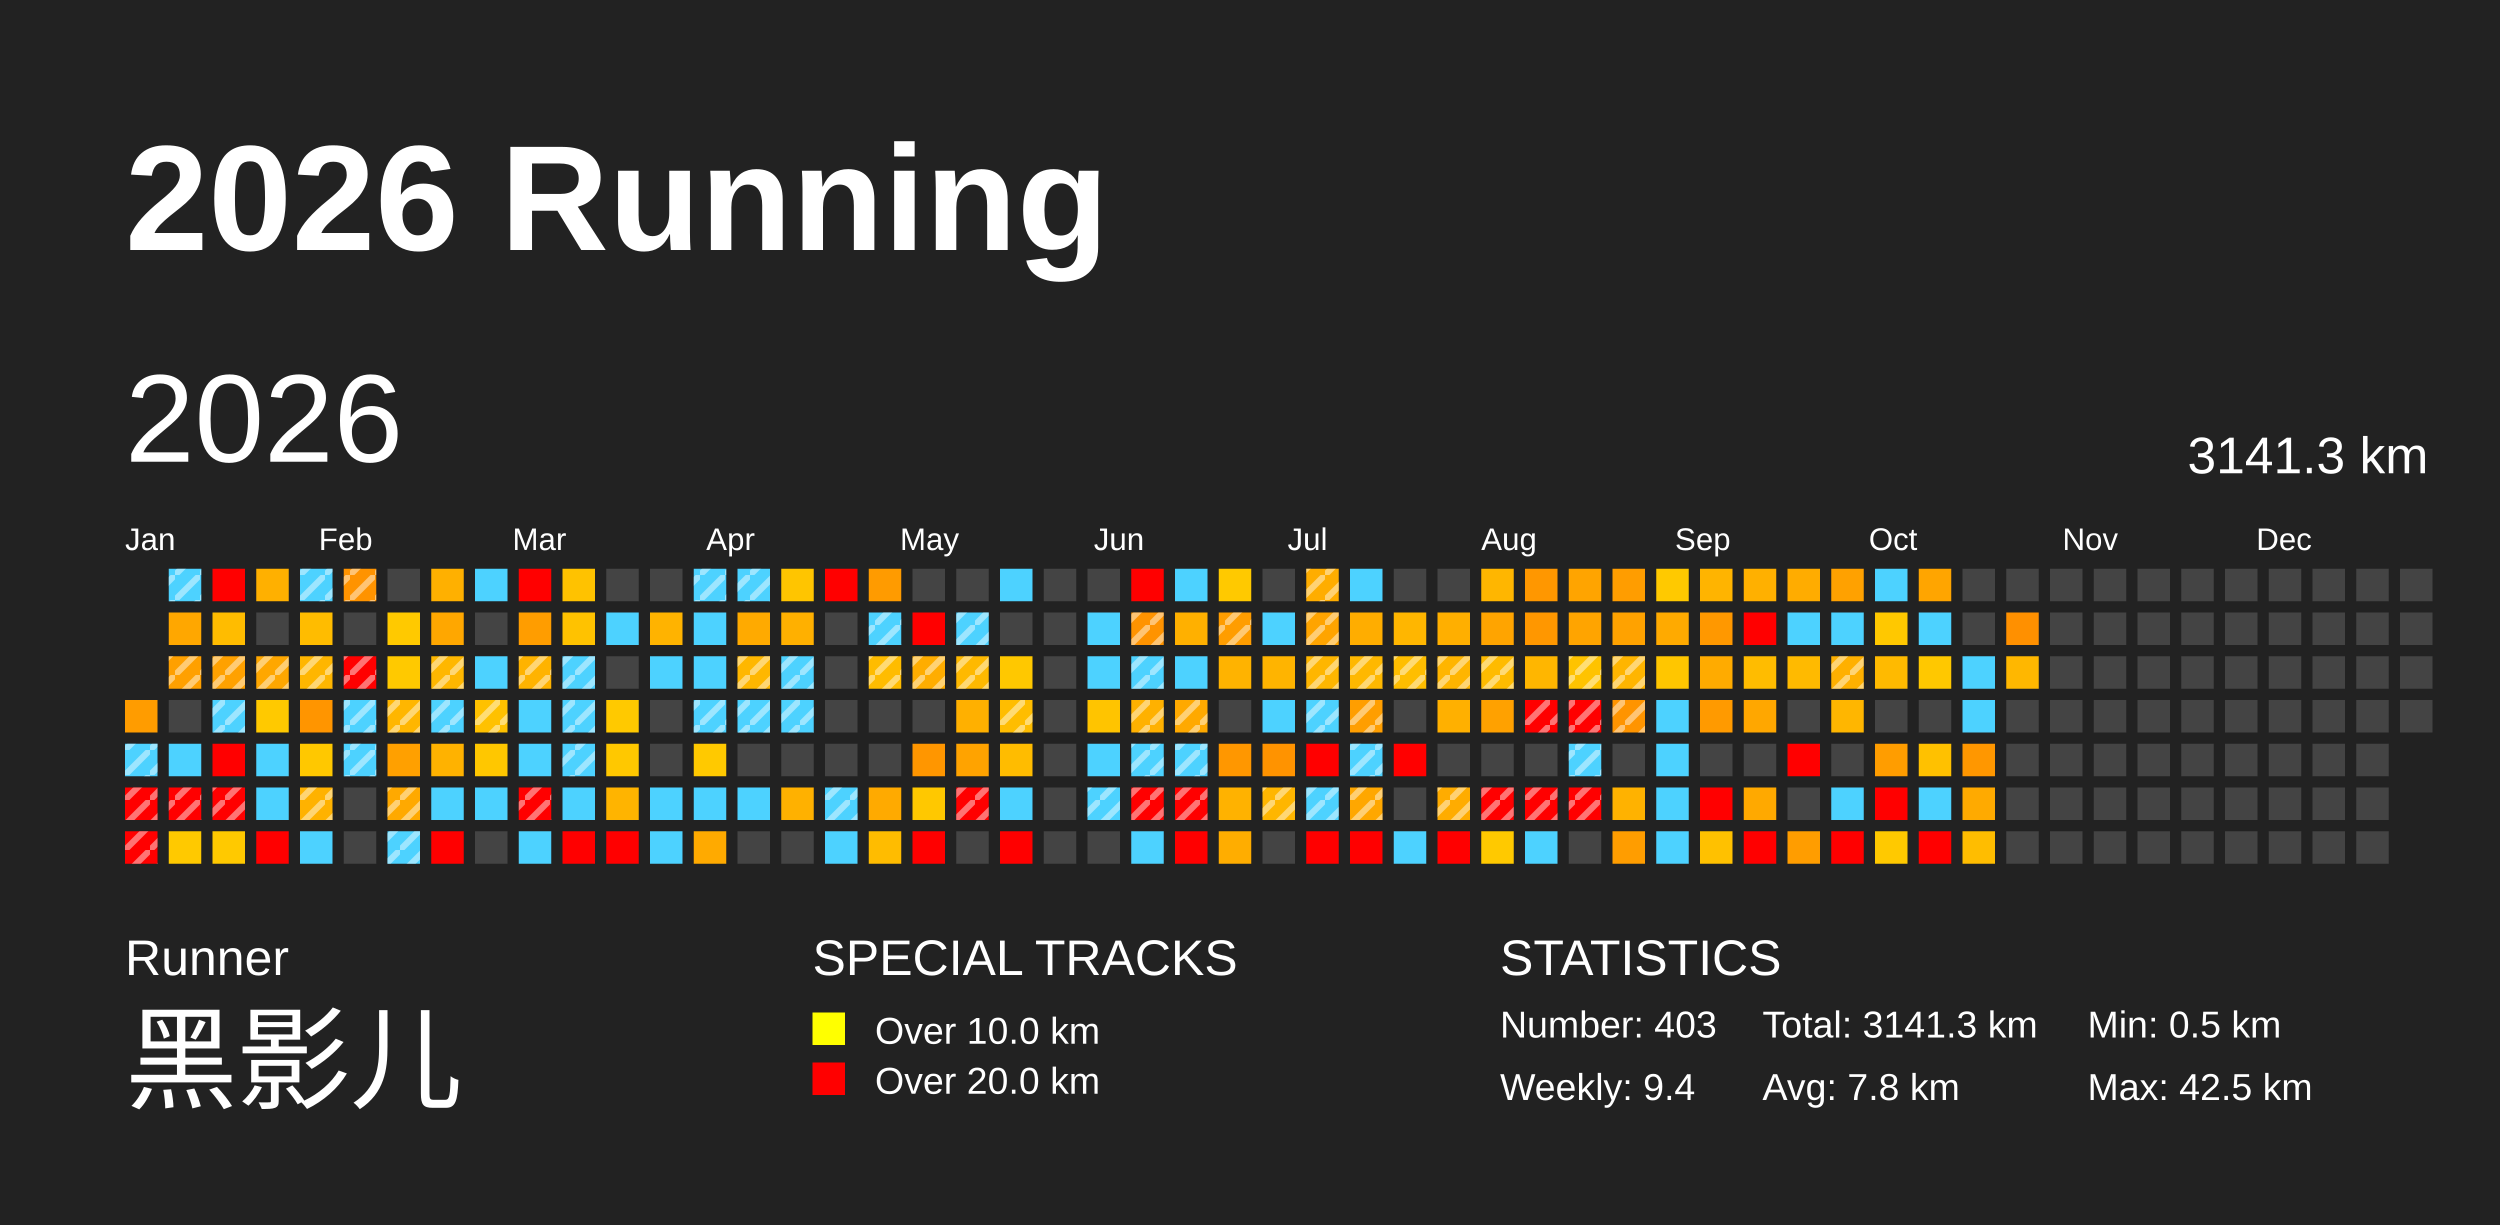
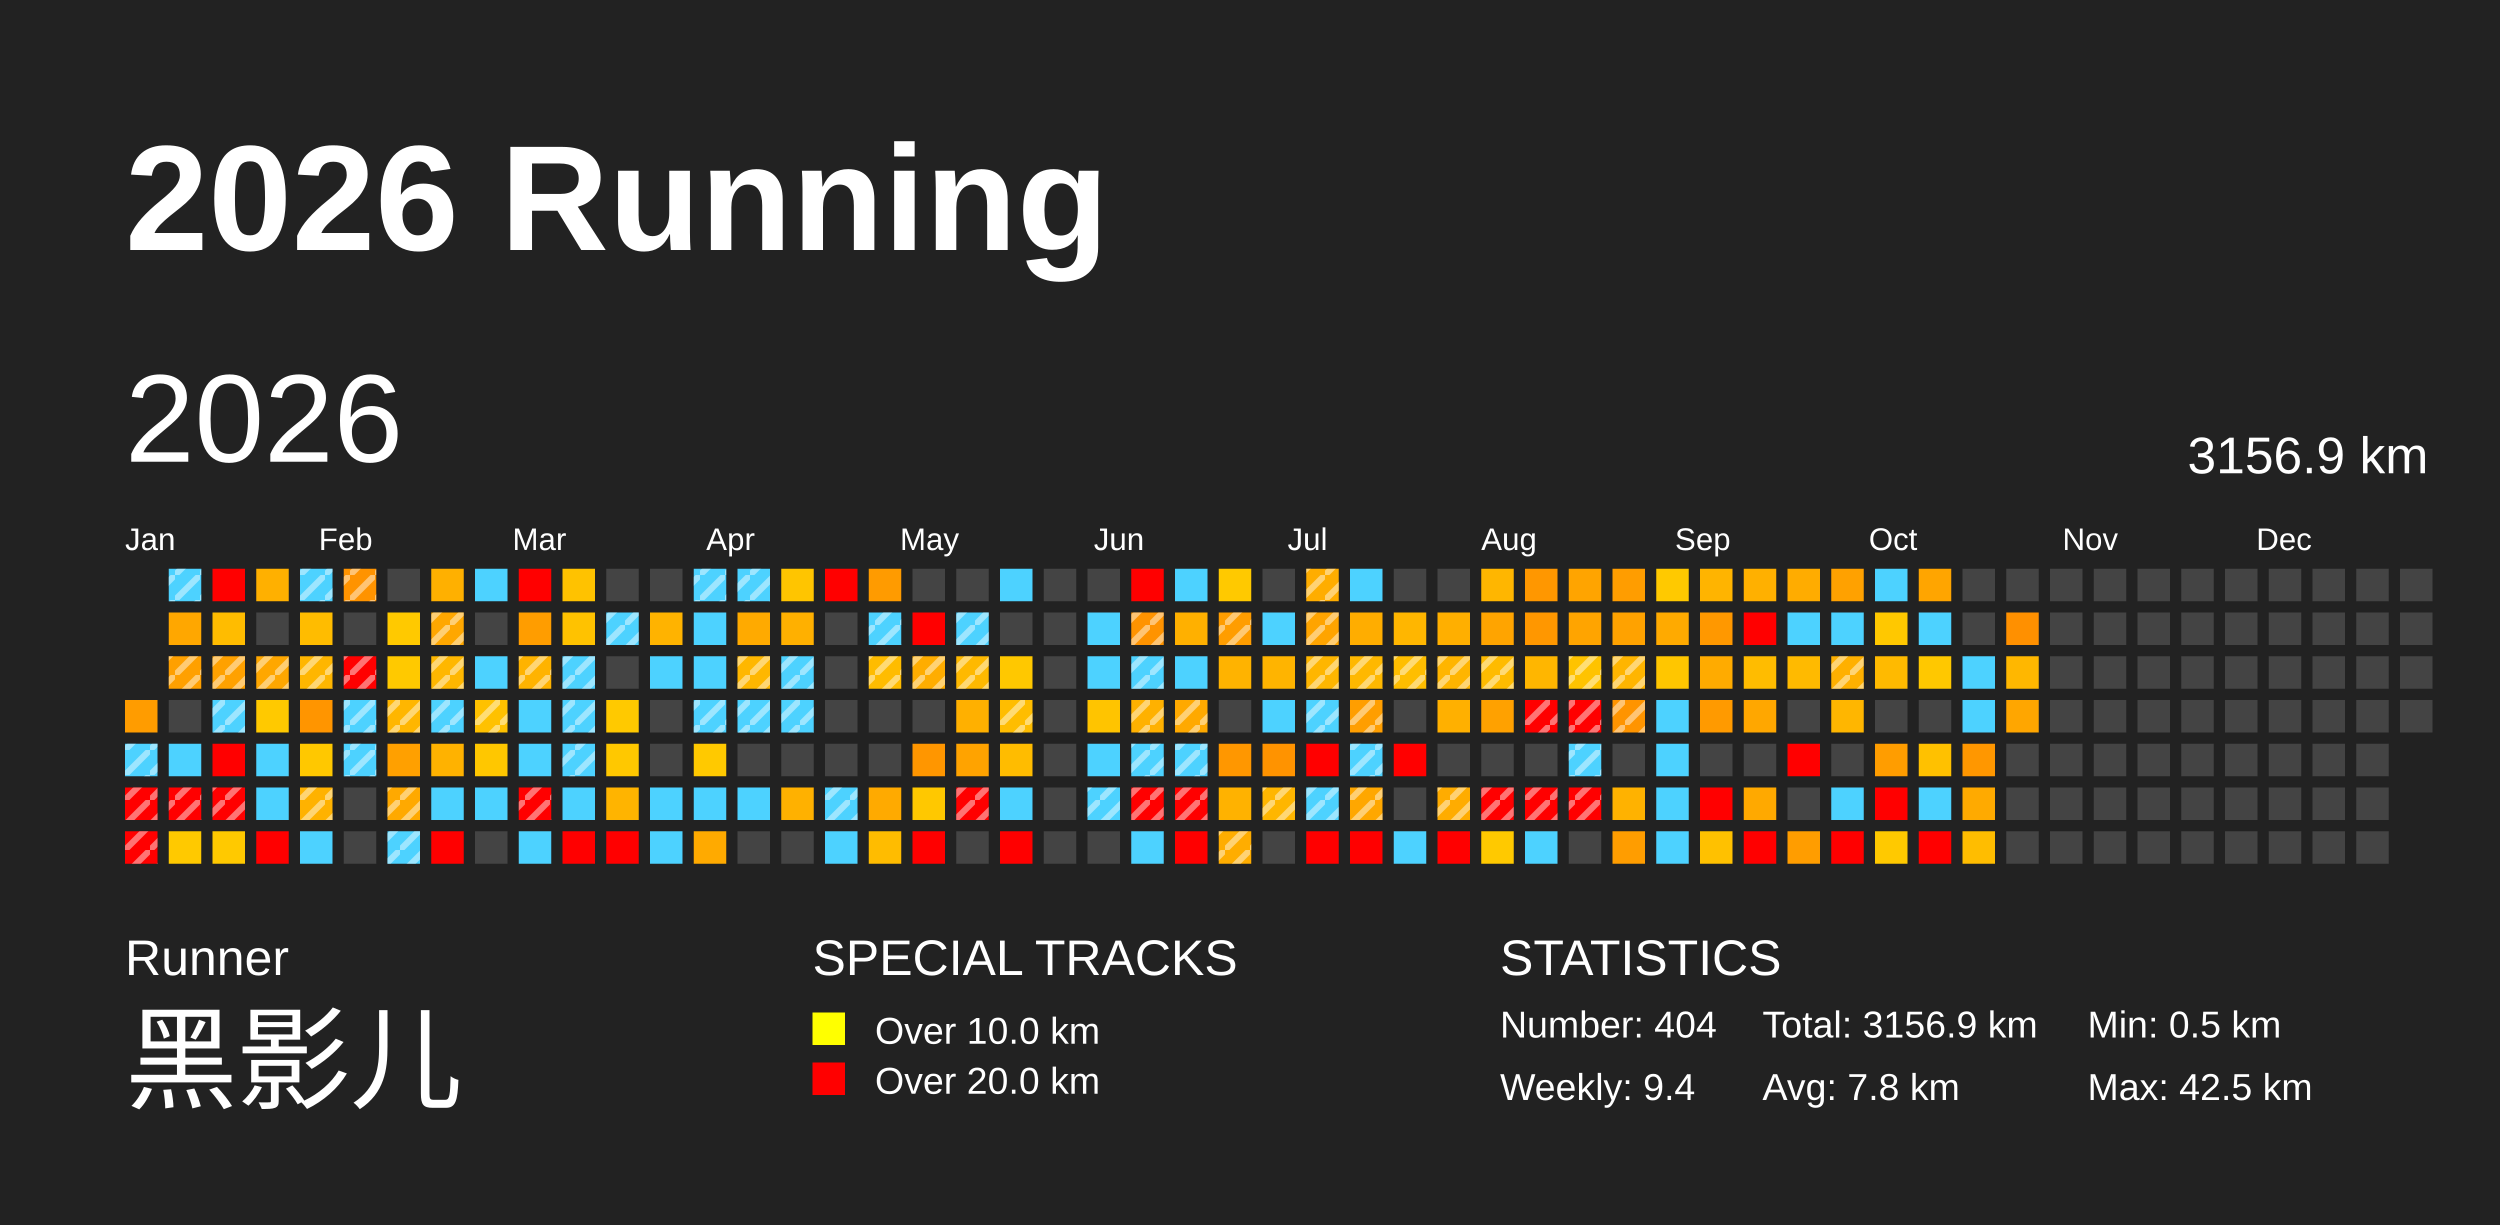
<svg xmlns="http://www.w3.org/2000/svg" baseProfile="full" height="98mm" version="1.1" viewBox="0,0,200,98" width="200mm">
  <defs>
    <pattern height="2" id="indoor-stripe" patternUnits="userSpaceOnUse" width="2">
      <line stroke="white" stroke-opacity="0.45" stroke-width="0.5" x1="0" x2="2" y1="2" y2="0" />
    </pattern>
  </defs>
  <rect fill="#222222" height="98" width="200" x="0" y="0" />
  <text fill="#FFFFFF" style="font-size:12px; font-family:Arial; font-weight:bold;" x="10" y="20">2026 Running</text>
  <text fill="#FFFFFF" style="font-size:4px; font-family:Arial" x="10" y="78">Runner</text>
  <text fill="#FFFFFF" style="font-size:9px; font-family:Arial" x="10" y="88">黑影儿</text>
  <text fill="#FFFFFF" style="font-size:4px; font-family:Arial" x="65" y="78">SPECIAL TRACKS</text>
  <rect fill="yellow" height="2.6" width="2.6" x="65" y="81" />
  <text fill="#FFFFFF" style="font-size:3px; font-family:Arial" x="70" y="83.5">Over 10.0 km</text>
  <rect fill="red" height="2.6" width="2.6" x="65" y="85" />
  <text fill="#FFFFFF" style="font-size:3px; font-family:Arial" x="70" y="87.5">Over 20.0 km</text>
  <text fill="#FFFFFF" style="font-size:4px; font-family:Arial" x="120" y="78">STATISTICS</text>
-   <text fill="#FFFFFF" style="font-size:3px; font-family:Arial" x="120" y="83">Number: 403</text>
+   <text fill="#FFFFFF" style="font-size:3px; font-family:Arial" x="120" y="83">Number: 404</text>
  <text fill="#FFFFFF" style="font-size:3px; font-family:Arial" x="120" y="88">Weekly: 9.4</text>
-   <text fill="#FFFFFF" style="font-size:3px; font-family:Arial" x="141" y="83">Total: 3141.3 km</text>
+   <text fill="#FFFFFF" style="font-size:3px; font-family:Arial" x="141" y="83">Total: 3156.9 km</text>
  <text fill="#FFFFFF" style="font-size:3px; font-family:Arial" x="141" y="88">Avg: 7.8 km</text>
  <text fill="#FFFFFF" style="font-size:3px; font-family:Arial" x="167" y="83">Min: 0.5 km</text>
  <text fill="#FFFFFF" style="font-size:3px; font-family:Arial" x="167" y="88">Max: 42.5 km</text>
  <text dominant-baseline="hanging" fill="#FFFFFF" style="font-size:10.0px; font-family:Arial;" x="10" y="30">2026</text>
-   <text dominant-baseline="hanging" fill="#FFFFFF" style="font-size:4.125px; font-family:Arial;" x="175" y="35">3141.3 km</text>
+   <text dominant-baseline="hanging" fill="#FFFFFF" style="font-size:4.125px; font-family:Arial;" x="175" y="35">3156.9 km</text>
  <text fill="#FFFFFF" style="font-size:2.5px; font-family:Arial" x="10.0" y="44">Jan</text>
  <text fill="#FFFFFF" style="font-size:2.5px; font-family:Arial" x="25.5" y="44">Feb</text>
  <text fill="#FFFFFF" style="font-size:2.5px; font-family:Arial" x="41.0" y="44">Mar</text>
  <text fill="#FFFFFF" style="font-size:2.5px; font-family:Arial" x="56.5" y="44">Apr</text>
  <text fill="#FFFFFF" style="font-size:2.5px; font-family:Arial" x="72.0" y="44">May</text>
  <text fill="#FFFFFF" style="font-size:2.5px; font-family:Arial" x="87.5" y="44">Jun</text>
  <text fill="#FFFFFF" style="font-size:2.5px; font-family:Arial" x="103.0" y="44">Jul</text>
  <text fill="#FFFFFF" style="font-size:2.5px; font-family:Arial" x="118.5" y="44">Aug</text>
  <text fill="#FFFFFF" style="font-size:2.5px; font-family:Arial" x="134.0" y="44">Sep</text>
  <text fill="#FFFFFF" style="font-size:2.5px; font-family:Arial" x="149.5" y="44">Oct</text>
  <text fill="#FFFFFF" style="font-size:2.5px; font-family:Arial" x="165.0" y="44">Nov</text>
  <text fill="#FFFFFF" style="font-size:2.5px; font-family:Arial" x="180.5" y="44">Dec</text>
  <rect fill="#ff9c00" height="2.6" width="2.6" x="10.0" y="56.0" />
  <rect fill="#4dd2ff" height="2.6" width="2.6" x="10.0" y="59.5" />
  <rect fill="url(#indoor-stripe)" height="2.6" style="pointer-events: none;" width="2.6" x="10.0" y="59.5" />
  <rect fill="red" height="2.6" width="2.6" x="10.0" y="63.0" />
  <rect fill="url(#indoor-stripe)" height="2.6" style="pointer-events: none;" width="2.6" x="10.0" y="63.0" />
  <rect fill="red" height="2.6" width="2.6" x="10.0" y="66.5" />
  <rect fill="url(#indoor-stripe)" height="2.6" style="pointer-events: none;" width="2.6" x="10.0" y="66.5" />
  <rect fill="#4dd2ff" height="2.6" width="2.6" x="13.5" y="45.5" />
  <rect fill="url(#indoor-stripe)" height="2.6" style="pointer-events: none;" width="2.6" x="13.5" y="45.5" />
  <rect fill="#ffa700" height="2.6" width="2.6" x="13.5" y="49.0" />
  <rect fill="#ffa000" height="2.6" width="2.6" x="13.5" y="52.5" />
  <rect fill="url(#indoor-stripe)" height="2.6" style="pointer-events: none;" width="2.6" x="13.5" y="52.5" />
  <rect fill="#444444" height="2.6" width="2.6" x="13.5" y="56.0" />
  <rect fill="#4dd2ff" height="2.6" width="2.6" x="13.5" y="59.5" />
  <rect fill="red" height="2.6" width="2.6" x="13.5" y="63.0" />
  <rect fill="url(#indoor-stripe)" height="2.6" style="pointer-events: none;" width="2.6" x="13.5" y="63.0" />
  <rect fill="#ffc900" height="2.6" width="2.6" x="13.5" y="66.5" />
  <rect fill="red" height="2.6" width="2.6" x="17.0" y="45.5" />
  <rect fill="#ffbc00" height="2.6" width="2.6" x="17.0" y="49.0" />
  <rect fill="#ffa100" height="2.6" width="2.6" x="17.0" y="52.5" />
  <rect fill="url(#indoor-stripe)" height="2.6" style="pointer-events: none;" width="2.6" x="17.0" y="52.5" />
  <rect fill="#4dd2ff" height="2.6" width="2.6" x="17.0" y="56.0" />
  <rect fill="url(#indoor-stripe)" height="2.6" style="pointer-events: none;" width="2.6" x="17.0" y="56.0" />
  <rect fill="red" height="2.6" width="2.6" x="17.0" y="59.5" />
  <rect fill="red" height="2.6" width="2.6" x="17.0" y="63.0" />
  <rect fill="url(#indoor-stripe)" height="2.6" style="pointer-events: none;" width="2.6" x="17.0" y="63.0" />
  <rect fill="#ffc900" height="2.6" width="2.6" x="17.0" y="66.5" />
  <rect fill="#ffb000" height="2.6" width="2.6" x="20.5" y="45.5" />
  <rect fill="#444444" height="2.6" width="2.6" x="20.5" y="49.0" />
  <rect fill="#ffa700" height="2.6" width="2.6" x="20.5" y="52.5" />
  <rect fill="url(#indoor-stripe)" height="2.6" style="pointer-events: none;" width="2.6" x="20.5" y="52.5" />
  <rect fill="#ffc900" height="2.6" width="2.6" x="20.5" y="56.0" />
  <rect fill="#4dd2ff" height="2.6" width="2.6" x="20.5" y="59.5" />
  <rect fill="#4dd2ff" height="2.6" width="2.6" x="20.5" y="63.0" />
  <rect fill="red" height="2.6" width="2.6" x="20.5" y="66.5" />
  <rect fill="#4dd2ff" height="2.6" width="2.6" x="24.0" y="45.5" />
  <rect fill="url(#indoor-stripe)" height="2.6" style="pointer-events: none;" width="2.6" x="24.0" y="45.5" />
  <rect fill="#ffbc00" height="2.6" width="2.6" x="24.0" y="49.0" />
  <rect fill="#ffb600" height="2.6" width="2.6" x="24.0" y="52.5" />
  <rect fill="url(#indoor-stripe)" height="2.6" style="pointer-events: none;" width="2.6" x="24.0" y="52.5" />
  <rect fill="#ff9500" height="2.6" width="2.6" x="24.0" y="56.0" />
  <rect fill="#ffc800" height="2.6" width="2.6" x="24.0" y="59.5" />
  <rect fill="#ffb200" height="2.6" width="2.6" x="24.0" y="63.0" />
  <rect fill="url(#indoor-stripe)" height="2.6" style="pointer-events: none;" width="2.6" x="24.0" y="63.0" />
  <rect fill="#4dd2ff" height="2.6" width="2.6" x="24.0" y="66.5" />
  <rect fill="#ff9300" height="2.6" width="2.6" x="27.5" y="45.5" />
  <rect fill="url(#indoor-stripe)" height="2.6" style="pointer-events: none;" width="2.6" x="27.5" y="45.5" />
  <rect fill="#444444" height="2.6" width="2.6" x="27.5" y="49.0" />
  <rect fill="red" height="2.6" width="2.6" x="27.5" y="52.5" />
  <rect fill="url(#indoor-stripe)" height="2.6" style="pointer-events: none;" width="2.6" x="27.5" y="52.5" />
  <rect fill="#4dd2ff" height="2.6" width="2.6" x="27.5" y="56.0" />
  <rect fill="url(#indoor-stripe)" height="2.6" style="pointer-events: none;" width="2.6" x="27.5" y="56.0" />
  <rect fill="#4dd2ff" height="2.6" width="2.6" x="27.5" y="59.5" />
  <rect fill="url(#indoor-stripe)" height="2.6" style="pointer-events: none;" width="2.6" x="27.5" y="59.5" />
  <rect fill="#444444" height="2.6" width="2.6" x="27.5" y="63.0" />
  <rect fill="#444444" height="2.6" width="2.6" x="27.5" y="66.5" />
  <rect fill="#444444" height="2.6" width="2.6" x="31.0" y="45.5" />
  <rect fill="#ffc900" height="2.6" width="2.6" x="31.0" y="49.0" />
  <rect fill="#ffc900" height="2.6" width="2.6" x="31.0" y="52.5" />
  <rect fill="#ffb600" height="2.6" width="2.6" x="31.0" y="56.0" />
  <rect fill="url(#indoor-stripe)" height="2.6" style="pointer-events: none;" width="2.6" x="31.0" y="56.0" />
  <rect fill="#ffa000" height="2.6" width="2.6" x="31.0" y="59.5" />
  <rect fill="#ffa900" height="2.6" width="2.6" x="31.0" y="63.0" />
  <rect fill="url(#indoor-stripe)" height="2.6" style="pointer-events: none;" width="2.6" x="31.0" y="63.0" />
  <rect fill="#4dd2ff" height="2.6" width="2.6" x="31.0" y="66.5" />
  <rect fill="url(#indoor-stripe)" height="2.6" style="pointer-events: none;" width="2.6" x="31.0" y="66.5" />
  <rect fill="#ffb000" height="2.6" width="2.6" x="34.5" y="45.5" />
  <rect fill="#ffa700" height="2.6" width="2.6" x="34.5" y="49.0" />
+   <rect fill="url(#indoor-stripe)" height="2.6" style="pointer-events: none;" width="2.6" x="34.5" y="49.0" />
  <rect fill="#ffb700" height="2.6" width="2.6" x="34.5" y="52.5" />
  <rect fill="url(#indoor-stripe)" height="2.6" style="pointer-events: none;" width="2.6" x="34.5" y="52.5" />
  <rect fill="#4dd2ff" height="2.6" width="2.6" x="34.5" y="56.0" />
  <rect fill="url(#indoor-stripe)" height="2.6" style="pointer-events: none;" width="2.6" x="34.5" y="56.0" />
  <rect fill="#ffb200" height="2.6" width="2.6" x="34.5" y="59.5" />
  <rect fill="#4dd2ff" height="2.6" width="2.6" x="34.5" y="63.0" />
  <rect fill="red" height="2.6" width="2.6" x="34.5" y="66.5" />
  <rect fill="#4dd2ff" height="2.6" width="2.6" x="38.0" y="45.5" />
  <rect fill="#444444" height="2.6" width="2.6" x="38.0" y="49.0" />
  <rect fill="#4dd2ff" height="2.6" width="2.6" x="38.0" y="52.5" />
  <rect fill="#ffc100" height="2.6" width="2.6" x="38.0" y="56.0" />
  <rect fill="url(#indoor-stripe)" height="2.6" style="pointer-events: none;" width="2.6" x="38.0" y="56.0" />
  <rect fill="#ffc700" height="2.6" width="2.6" x="38.0" y="59.5" />
  <rect fill="#4dd2ff" height="2.6" width="2.6" x="38.0" y="63.0" />
  <rect fill="#444444" height="2.6" width="2.6" x="38.0" y="66.5" />
  <rect fill="red" height="2.6" width="2.6" x="41.5" y="45.5" />
  <rect fill="#ff9d00" height="2.6" width="2.6" x="41.5" y="49.0" />
  <rect fill="#ffb300" height="2.6" width="2.6" x="41.5" y="52.5" />
  <rect fill="url(#indoor-stripe)" height="2.6" style="pointer-events: none;" width="2.6" x="41.5" y="52.5" />
  <rect fill="#4dd2ff" height="2.6" width="2.6" x="41.5" y="56.0" />
  <rect fill="#4dd2ff" height="2.6" width="2.6" x="41.5" y="59.5" />
  <rect fill="red" height="2.6" width="2.6" x="41.5" y="63.0" />
  <rect fill="url(#indoor-stripe)" height="2.6" style="pointer-events: none;" width="2.6" x="41.5" y="63.0" />
  <rect fill="#4dd2ff" height="2.6" width="2.6" x="41.5" y="66.5" />
  <rect fill="#ffc200" height="2.6" width="2.6" x="45.0" y="45.5" />
  <rect fill="#ffc200" height="2.6" width="2.6" x="45.0" y="49.0" />
  <rect fill="#4dd2ff" height="2.6" width="2.6" x="45.0" y="52.5" />
  <rect fill="url(#indoor-stripe)" height="2.6" style="pointer-events: none;" width="2.6" x="45.0" y="52.5" />
  <rect fill="#4dd2ff" height="2.6" width="2.6" x="45.0" y="56.0" />
  <rect fill="url(#indoor-stripe)" height="2.6" style="pointer-events: none;" width="2.6" x="45.0" y="56.0" />
  <rect fill="#4dd2ff" height="2.6" width="2.6" x="45.0" y="59.5" />
  <rect fill="url(#indoor-stripe)" height="2.6" style="pointer-events: none;" width="2.6" x="45.0" y="59.5" />
  <rect fill="#4dd2ff" height="2.6" width="2.6" x="45.0" y="63.0" />
  <rect fill="red" height="2.6" width="2.6" x="45.0" y="66.5" />
  <rect fill="#444444" height="2.6" width="2.6" x="48.5" y="45.5" />
  <rect fill="#4dd2ff" height="2.6" width="2.6" x="48.5" y="49.0" />
+   <rect fill="url(#indoor-stripe)" height="2.6" style="pointer-events: none;" width="2.6" x="48.5" y="49.0" />
  <rect fill="#444444" height="2.6" width="2.6" x="48.5" y="52.5" />
  <rect fill="#ffc900" height="2.6" width="2.6" x="48.5" y="56.0" />
  <rect fill="#ffc800" height="2.6" width="2.6" x="48.5" y="59.5" />
  <rect fill="#ffb400" height="2.6" width="2.6" x="48.5" y="63.0" />
  <rect fill="red" height="2.6" width="2.6" x="48.5" y="66.5" />
  <rect fill="#444444" height="2.6" width="2.6" x="52.0" y="45.5" />
  <rect fill="#ffb300" height="2.6" width="2.6" x="52.0" y="49.0" />
  <rect fill="#4dd2ff" height="2.6" width="2.6" x="52.0" y="52.5" />
  <rect fill="#444444" height="2.6" width="2.6" x="52.0" y="56.0" />
  <rect fill="#444444" height="2.6" width="2.6" x="52.0" y="59.5" />
  <rect fill="#4dd2ff" height="2.6" width="2.6" x="52.0" y="63.0" />
  <rect fill="#4dd2ff" height="2.6" width="2.6" x="52.0" y="66.5" />
  <rect fill="#4dd2ff" height="2.6" width="2.6" x="55.5" y="45.5" />
  <rect fill="url(#indoor-stripe)" height="2.6" style="pointer-events: none;" width="2.6" x="55.5" y="45.5" />
  <rect fill="#4dd2ff" height="2.6" width="2.6" x="55.5" y="49.0" />
  <rect fill="#4dd2ff" height="2.6" width="2.6" x="55.5" y="52.5" />
  <rect fill="#4dd2ff" height="2.6" width="2.6" x="55.5" y="56.0" />
  <rect fill="url(#indoor-stripe)" height="2.6" style="pointer-events: none;" width="2.6" x="55.5" y="56.0" />
  <rect fill="#ffc900" height="2.6" width="2.6" x="55.5" y="59.5" />
  <rect fill="#4dd2ff" height="2.6" width="2.6" x="55.5" y="63.0" />
  <rect fill="#ffaa00" height="2.6" width="2.6" x="55.5" y="66.5" />
  <rect fill="#4dd2ff" height="2.6" width="2.6" x="59.0" y="45.5" />
  <rect fill="url(#indoor-stripe)" height="2.6" style="pointer-events: none;" width="2.6" x="59.0" y="45.5" />
  <rect fill="#ffaa00" height="2.6" width="2.6" x="59.0" y="49.0" />
  <rect fill="#ffb700" height="2.6" width="2.6" x="59.0" y="52.5" />
  <rect fill="url(#indoor-stripe)" height="2.6" style="pointer-events: none;" width="2.6" x="59.0" y="52.5" />
  <rect fill="#4dd2ff" height="2.6" width="2.6" x="59.0" y="56.0" />
  <rect fill="url(#indoor-stripe)" height="2.6" style="pointer-events: none;" width="2.6" x="59.0" y="56.0" />
  <rect fill="#444444" height="2.6" width="2.6" x="59.0" y="59.5" />
  <rect fill="#4dd2ff" height="2.6" width="2.6" x="59.0" y="63.0" />
  <rect fill="#444444" height="2.6" width="2.6" x="59.0" y="66.5" />
  <rect fill="#ffc500" height="2.6" width="2.6" x="62.5" y="45.5" />
  <rect fill="#ffb000" height="2.6" width="2.6" x="62.5" y="49.0" />
  <rect fill="#4dd2ff" height="2.6" width="2.6" x="62.5" y="52.5" />
  <rect fill="url(#indoor-stripe)" height="2.6" style="pointer-events: none;" width="2.6" x="62.5" y="52.5" />
  <rect fill="#4dd2ff" height="2.6" width="2.6" x="62.5" y="56.0" />
  <rect fill="url(#indoor-stripe)" height="2.6" style="pointer-events: none;" width="2.6" x="62.5" y="56.0" />
  <rect fill="#444444" height="2.6" width="2.6" x="62.5" y="59.5" />
  <rect fill="#ffb100" height="2.6" width="2.6" x="62.5" y="63.0" />
  <rect fill="#444444" height="2.6" width="2.6" x="62.5" y="66.5" />
  <rect fill="red" height="2.6" width="2.6" x="66.0" y="45.5" />
  <rect fill="#444444" height="2.6" width="2.6" x="66.0" y="49.0" />
  <rect fill="#444444" height="2.6" width="2.6" x="66.0" y="52.5" />
  <rect fill="#444444" height="2.6" width="2.6" x="66.0" y="56.0" />
  <rect fill="#444444" height="2.6" width="2.6" x="66.0" y="59.5" />
  <rect fill="#4dd2ff" height="2.6" width="2.6" x="66.0" y="63.0" />
  <rect fill="url(#indoor-stripe)" height="2.6" style="pointer-events: none;" width="2.6" x="66.0" y="63.0" />
  <rect fill="#4dd2ff" height="2.6" width="2.6" x="66.0" y="66.5" />
  <rect fill="#ff9b00" height="2.6" width="2.6" x="69.5" y="45.5" />
  <rect fill="#4dd2ff" height="2.6" width="2.6" x="69.5" y="49.0" />
  <rect fill="url(#indoor-stripe)" height="2.6" style="pointer-events: none;" width="2.6" x="69.5" y="49.0" />
  <rect fill="#ffbc00" height="2.6" width="2.6" x="69.5" y="52.5" />
  <rect fill="url(#indoor-stripe)" height="2.6" style="pointer-events: none;" width="2.6" x="69.5" y="52.5" />
  <rect fill="#444444" height="2.6" width="2.6" x="69.5" y="56.0" />
  <rect fill="#444444" height="2.6" width="2.6" x="69.5" y="59.5" />
  <rect fill="#ffaa00" height="2.6" width="2.6" x="69.5" y="63.0" />
  <rect fill="#ffbc00" height="2.6" width="2.6" x="69.5" y="66.5" />
  <rect fill="#444444" height="2.6" width="2.6" x="73.0" y="45.5" />
  <rect fill="red" height="2.6" width="2.6" x="73.0" y="49.0" />
  <rect fill="#ffad00" height="2.6" width="2.6" x="73.0" y="52.5" />
  <rect fill="url(#indoor-stripe)" height="2.6" style="pointer-events: none;" width="2.6" x="73.0" y="52.5" />
  <rect fill="#444444" height="2.6" width="2.6" x="73.0" y="56.0" />
  <rect fill="#ff9600" height="2.6" width="2.6" x="73.0" y="59.5" />
  <rect fill="#ffc800" height="2.6" width="2.6" x="73.0" y="63.0" />
  <rect fill="red" height="2.6" width="2.6" x="73.0" y="66.5" />
  <rect fill="#444444" height="2.6" width="2.6" x="76.5" y="45.5" />
  <rect fill="#4dd2ff" height="2.6" width="2.6" x="76.5" y="49.0" />
  <rect fill="url(#indoor-stripe)" height="2.6" style="pointer-events: none;" width="2.6" x="76.5" y="49.0" />
  <rect fill="#ffb900" height="2.6" width="2.6" x="76.5" y="52.5" />
  <rect fill="url(#indoor-stripe)" height="2.6" style="pointer-events: none;" width="2.6" x="76.5" y="52.5" />
  <rect fill="#ffb000" height="2.6" width="2.6" x="76.5" y="56.0" />
  <rect fill="#ffa300" height="2.6" width="2.6" x="76.5" y="59.5" />
  <rect fill="red" height="2.6" width="2.6" x="76.5" y="63.0" />
  <rect fill="url(#indoor-stripe)" height="2.6" style="pointer-events: none;" width="2.6" x="76.5" y="63.0" />
  <rect fill="#444444" height="2.6" width="2.6" x="76.5" y="66.5" />
  <rect fill="#4dd2ff" height="2.6" width="2.6" x="80.0" y="45.5" />
  <rect fill="#444444" height="2.6" width="2.6" x="80.0" y="49.0" />
  <rect fill="#ffc800" height="2.6" width="2.6" x="80.0" y="52.5" />
  <rect fill="#ffbd00" height="2.6" width="2.6" x="80.0" y="56.0" />
  <rect fill="url(#indoor-stripe)" height="2.6" style="pointer-events: none;" width="2.6" x="80.0" y="56.0" />
  <rect fill="#ffbc00" height="2.6" width="2.6" x="80.0" y="59.5" />
  <rect fill="#4dd2ff" height="2.6" width="2.6" x="80.0" y="63.0" />
  <rect fill="red" height="2.6" width="2.6" x="80.0" y="66.5" />
  <rect fill="#444444" height="2.6" width="2.6" x="83.5" y="45.5" />
  <rect fill="#444444" height="2.6" width="2.6" x="83.5" y="49.0" />
  <rect fill="#444444" height="2.6" width="2.6" x="83.5" y="52.5" />
  <rect fill="#444444" height="2.6" width="2.6" x="83.5" y="56.0" />
  <rect fill="#444444" height="2.6" width="2.6" x="83.5" y="59.5" />
  <rect fill="#444444" height="2.6" width="2.6" x="83.5" y="63.0" />
  <rect fill="#444444" height="2.6" width="2.6" x="83.5" y="66.5" />
  <rect fill="#444444" height="2.6" width="2.6" x="87.0" y="45.5" />
  <rect fill="#4dd2ff" height="2.6" width="2.6" x="87.0" y="49.0" />
  <rect fill="#4dd2ff" height="2.6" width="2.6" x="87.0" y="52.5" />
  <rect fill="#ffc400" height="2.6" width="2.6" x="87.0" y="56.0" />
  <rect fill="#4dd2ff" height="2.6" width="2.6" x="87.0" y="59.5" />
  <rect fill="#4dd2ff" height="2.6" width="2.6" x="87.0" y="63.0" />
  <rect fill="url(#indoor-stripe)" height="2.6" style="pointer-events: none;" width="2.6" x="87.0" y="63.0" />
  <rect fill="#444444" height="2.6" width="2.6" x="87.0" y="66.5" />
  <rect fill="red" height="2.6" width="2.6" x="90.5" y="45.5" />
  <rect fill="#ff9300" height="2.6" width="2.6" x="90.5" y="49.0" />
  <rect fill="url(#indoor-stripe)" height="2.6" style="pointer-events: none;" width="2.6" x="90.5" y="49.0" />
  <rect fill="#4dd2ff" height="2.6" width="2.6" x="90.5" y="52.5" />
  <rect fill="url(#indoor-stripe)" height="2.6" style="pointer-events: none;" width="2.6" x="90.5" y="52.5" />
  <rect fill="#ffb100" height="2.6" width="2.6" x="90.5" y="56.0" />
  <rect fill="url(#indoor-stripe)" height="2.6" style="pointer-events: none;" width="2.6" x="90.5" y="56.0" />
  <rect fill="#4dd2ff" height="2.6" width="2.6" x="90.5" y="59.5" />
  <rect fill="url(#indoor-stripe)" height="2.6" style="pointer-events: none;" width="2.6" x="90.5" y="59.5" />
  <rect fill="red" height="2.6" width="2.6" x="90.5" y="63.0" />
  <rect fill="url(#indoor-stripe)" height="2.6" style="pointer-events: none;" width="2.6" x="90.5" y="63.0" />
  <rect fill="#4dd2ff" height="2.6" width="2.6" x="90.5" y="66.5" />
  <rect fill="#4dd2ff" height="2.6" width="2.6" x="94.0" y="45.5" />
  <rect fill="#ffb000" height="2.6" width="2.6" x="94.0" y="49.0" />
  <rect fill="#4dd2ff" height="2.6" width="2.6" x="94.0" y="52.5" />
  <rect fill="#ffa900" height="2.6" width="2.6" x="94.0" y="56.0" />
  <rect fill="url(#indoor-stripe)" height="2.6" style="pointer-events: none;" width="2.6" x="94.0" y="56.0" />
  <rect fill="#4dd2ff" height="2.6" width="2.6" x="94.0" y="59.5" />
  <rect fill="url(#indoor-stripe)" height="2.6" style="pointer-events: none;" width="2.6" x="94.0" y="59.5" />
  <rect fill="red" height="2.6" width="2.6" x="94.0" y="63.0" />
  <rect fill="url(#indoor-stripe)" height="2.6" style="pointer-events: none;" width="2.6" x="94.0" y="63.0" />
  <rect fill="red" height="2.6" width="2.6" x="94.0" y="66.5" />
  <rect fill="#ffc900" height="2.6" width="2.6" x="97.5" y="45.5" />
  <rect fill="#ff9d00" height="2.6" width="2.6" x="97.5" y="49.0" />
  <rect fill="url(#indoor-stripe)" height="2.6" style="pointer-events: none;" width="2.6" x="97.5" y="49.0" />
  <rect fill="#ffb300" height="2.6" width="2.6" x="97.5" y="52.5" />
  <rect fill="#444444" height="2.6" width="2.6" x="97.5" y="56.0" />
  <rect fill="#ff9700" height="2.6" width="2.6" x="97.5" y="59.5" />
  <rect fill="#ffb200" height="2.6" width="2.6" x="97.5" y="63.0" />
  <rect fill="#ffad00" height="2.6" width="2.6" x="97.5" y="66.5" />
+   <rect fill="url(#indoor-stripe)" height="2.6" style="pointer-events: none;" width="2.6" x="97.5" y="66.5" />
  <rect fill="#444444" height="2.6" width="2.6" x="101.0" y="45.5" />
  <rect fill="#4dd2ff" height="2.6" width="2.6" x="101.0" y="49.0" />
  <rect fill="#ffb400" height="2.6" width="2.6" x="101.0" y="52.5" />
  <rect fill="#4dd2ff" height="2.6" width="2.6" x="101.0" y="56.0" />
  <rect fill="#ff9300" height="2.6" width="2.6" x="101.0" y="59.5" />
  <rect fill="#ffb600" height="2.6" width="2.6" x="101.0" y="63.0" />
  <rect fill="url(#indoor-stripe)" height="2.6" style="pointer-events: none;" width="2.6" x="101.0" y="63.0" />
  <rect fill="#444444" height="2.6" width="2.6" x="101.0" y="66.5" />
  <rect fill="#ffad00" height="2.6" width="2.6" x="104.5" y="45.5" />
  <rect fill="url(#indoor-stripe)" height="2.6" style="pointer-events: none;" width="2.6" x="104.5" y="45.5" />
  <rect fill="#ffa400" height="2.6" width="2.6" x="104.5" y="49.0" />
  <rect fill="url(#indoor-stripe)" height="2.6" style="pointer-events: none;" width="2.6" x="104.5" y="49.0" />
  <rect fill="#ffb600" height="2.6" width="2.6" x="104.5" y="52.5" />
  <rect fill="url(#indoor-stripe)" height="2.6" style="pointer-events: none;" width="2.6" x="104.5" y="52.5" />
  <rect fill="#4dd2ff" height="2.6" width="2.6" x="104.5" y="56.0" />
  <rect fill="url(#indoor-stripe)" height="2.6" style="pointer-events: none;" width="2.6" x="104.5" y="56.0" />
  <rect fill="red" height="2.6" width="2.6" x="104.5" y="59.5" />
  <rect fill="#4dd2ff" height="2.6" width="2.6" x="104.5" y="63.0" />
  <rect fill="url(#indoor-stripe)" height="2.6" style="pointer-events: none;" width="2.6" x="104.5" y="63.0" />
  <rect fill="red" height="2.6" width="2.6" x="104.5" y="66.5" />
  <rect fill="#4dd2ff" height="2.6" width="2.6" x="108.0" y="45.5" />
  <rect fill="#ffad00" height="2.6" width="2.6" x="108.0" y="49.0" />
  <rect fill="#ffb800" height="2.6" width="2.6" x="108.0" y="52.5" />
  <rect fill="url(#indoor-stripe)" height="2.6" style="pointer-events: none;" width="2.6" x="108.0" y="52.5" />
  <rect fill="#ff9e00" height="2.6" width="2.6" x="108.0" y="56.0" />
  <rect fill="url(#indoor-stripe)" height="2.6" style="pointer-events: none;" width="2.6" x="108.0" y="56.0" />
  <rect fill="#4dd2ff" height="2.6" width="2.6" x="108.0" y="59.5" />
  <rect fill="url(#indoor-stripe)" height="2.6" style="pointer-events: none;" width="2.6" x="108.0" y="59.5" />
  <rect fill="#ffa700" height="2.6" width="2.6" x="108.0" y="63.0" />
  <rect fill="url(#indoor-stripe)" height="2.6" style="pointer-events: none;" width="2.6" x="108.0" y="63.0" />
  <rect fill="red" height="2.6" width="2.6" x="108.0" y="66.5" />
  <rect fill="#444444" height="2.6" width="2.6" x="111.5" y="45.5" />
  <rect fill="#ffb600" height="2.6" width="2.6" x="111.5" y="49.0" />
  <rect fill="#ffbe00" height="2.6" width="2.6" x="111.5" y="52.5" />
  <rect fill="url(#indoor-stripe)" height="2.6" style="pointer-events: none;" width="2.6" x="111.5" y="52.5" />
  <rect fill="#444444" height="2.6" width="2.6" x="111.5" y="56.0" />
  <rect fill="red" height="2.6" width="2.6" x="111.5" y="59.5" />
  <rect fill="#444444" height="2.6" width="2.6" x="111.5" y="63.0" />
  <rect fill="#4dd2ff" height="2.6" width="2.6" x="111.5" y="66.5" />
  <rect fill="#444444" height="2.6" width="2.6" x="115.0" y="45.5" />
  <rect fill="#ffaf00" height="2.6" width="2.6" x="115.0" y="49.0" />
  <rect fill="#ffb500" height="2.6" width="2.6" x="115.0" y="52.5" />
  <rect fill="url(#indoor-stripe)" height="2.6" style="pointer-events: none;" width="2.6" x="115.0" y="52.5" />
  <rect fill="#ffb000" height="2.6" width="2.6" x="115.0" y="56.0" />
  <rect fill="#444444" height="2.6" width="2.6" x="115.0" y="59.5" />
  <rect fill="#ffac00" height="2.6" width="2.6" x="115.0" y="63.0" />
  <rect fill="url(#indoor-stripe)" height="2.6" style="pointer-events: none;" width="2.6" x="115.0" y="63.0" />
  <rect fill="red" height="2.6" width="2.6" x="115.0" y="66.5" />
  <rect fill="#ffb600" height="2.6" width="2.6" x="118.5" y="45.5" />
  <rect fill="#ffa400" height="2.6" width="2.6" x="118.5" y="49.0" />
  <rect fill="#ffbb00" height="2.6" width="2.6" x="118.5" y="52.5" />
  <rect fill="url(#indoor-stripe)" height="2.6" style="pointer-events: none;" width="2.6" x="118.5" y="52.5" />
  <rect fill="#ffa100" height="2.6" width="2.6" x="118.5" y="56.0" />
  <rect fill="#444444" height="2.6" width="2.6" x="118.5" y="59.5" />
  <rect fill="red" height="2.6" width="2.6" x="118.5" y="63.0" />
  <rect fill="url(#indoor-stripe)" height="2.6" style="pointer-events: none;" width="2.6" x="118.5" y="63.0" />
  <rect fill="#ffc900" height="2.6" width="2.6" x="118.5" y="66.5" />
  <rect fill="#ff9700" height="2.6" width="2.6" x="122.0" y="45.5" />
  <rect fill="#ff9700" height="2.6" width="2.6" x="122.0" y="49.0" />
  <rect fill="#ffb600" height="2.6" width="2.6" x="122.0" y="52.5" />
  <rect fill="red" height="2.6" width="2.6" x="122.0" y="56.0" />
  <rect fill="url(#indoor-stripe)" height="2.6" style="pointer-events: none;" width="2.6" x="122.0" y="56.0" />
  <rect fill="#444444" height="2.6" width="2.6" x="122.0" y="59.5" />
  <rect fill="red" height="2.6" width="2.6" x="122.0" y="63.0" />
  <rect fill="url(#indoor-stripe)" height="2.6" style="pointer-events: none;" width="2.6" x="122.0" y="63.0" />
  <rect fill="#4dd2ff" height="2.6" width="2.6" x="122.0" y="66.5" />
  <rect fill="#ffa400" height="2.6" width="2.6" x="125.5" y="45.5" />
  <rect fill="#ffa400" height="2.6" width="2.6" x="125.5" y="49.0" />
  <rect fill="#ffc300" height="2.6" width="2.6" x="125.5" y="52.5" />
  <rect fill="url(#indoor-stripe)" height="2.6" style="pointer-events: none;" width="2.6" x="125.5" y="52.5" />
  <rect fill="red" height="2.6" width="2.6" x="125.5" y="56.0" />
  <rect fill="url(#indoor-stripe)" height="2.6" style="pointer-events: none;" width="2.6" x="125.5" y="56.0" />
  <rect fill="#4dd2ff" height="2.6" width="2.6" x="125.5" y="59.5" />
  <rect fill="url(#indoor-stripe)" height="2.6" style="pointer-events: none;" width="2.6" x="125.5" y="59.5" />
  <rect fill="red" height="2.6" width="2.6" x="125.5" y="63.0" />
  <rect fill="url(#indoor-stripe)" height="2.6" style="pointer-events: none;" width="2.6" x="125.5" y="63.0" />
  <rect fill="#444444" height="2.6" width="2.6" x="125.5" y="66.5" />
  <rect fill="#ff9d00" height="2.6" width="2.6" x="129.0" y="45.5" />
  <rect fill="#ffa200" height="2.6" width="2.6" x="129.0" y="49.0" />
  <rect fill="#ffb500" height="2.6" width="2.6" x="129.0" y="52.5" />
  <rect fill="url(#indoor-stripe)" height="2.6" style="pointer-events: none;" width="2.6" x="129.0" y="52.5" />
  <rect fill="#ff9400" height="2.6" width="2.6" x="129.0" y="56.0" />
  <rect fill="url(#indoor-stripe)" height="2.6" style="pointer-events: none;" width="2.6" x="129.0" y="56.0" />
  <rect fill="#444444" height="2.6" width="2.6" x="129.0" y="59.5" />
  <rect fill="#ffb200" height="2.6" width="2.6" x="129.0" y="63.0" />
  <rect fill="#ff9d00" height="2.6" width="2.6" x="129.0" y="66.5" />
  <rect fill="#ffc900" height="2.6" width="2.6" x="132.5" y="45.5" />
  <rect fill="#ffaa00" height="2.6" width="2.6" x="132.5" y="49.0" />
  <rect fill="#ffc600" height="2.6" width="2.6" x="132.5" y="52.5" />
  <rect fill="#4dd2ff" height="2.6" width="2.6" x="132.5" y="56.0" />
  <rect fill="#4dd2ff" height="2.6" width="2.6" x="132.5" y="59.5" />
  <rect fill="#4dd2ff" height="2.6" width="2.6" x="132.5" y="63.0" />
  <rect fill="#4dd2ff" height="2.6" width="2.6" x="132.5" y="66.5" />
  <rect fill="#ffb400" height="2.6" width="2.6" x="136.0" y="45.5" />
  <rect fill="#ff9800" height="2.6" width="2.6" x="136.0" y="49.0" />
  <rect fill="#ffab00" height="2.6" width="2.6" x="136.0" y="52.5" />
  <rect fill="#ff9a00" height="2.6" width="2.6" x="136.0" y="56.0" />
  <rect fill="#444444" height="2.6" width="2.6" x="136.0" y="59.5" />
  <rect fill="red" height="2.6" width="2.6" x="136.0" y="63.0" />
  <rect fill="#ffc100" height="2.6" width="2.6" x="136.0" y="66.5" />
  <rect fill="#ffb000" height="2.6" width="2.6" x="139.5" y="45.5" />
  <rect fill="red" height="2.6" width="2.6" x="139.5" y="49.0" />
  <rect fill="#ffbc00" height="2.6" width="2.6" x="139.5" y="52.5" />
  <rect fill="#ffa700" height="2.6" width="2.6" x="139.5" y="56.0" />
  <rect fill="#444444" height="2.6" width="2.6" x="139.5" y="59.5" />
  <rect fill="#ffa900" height="2.6" width="2.6" x="139.5" y="63.0" />
  <rect fill="red" height="2.6" width="2.6" x="139.5" y="66.5" />
  <rect fill="#ffac00" height="2.6" width="2.6" x="143.0" y="45.5" />
  <rect fill="#4dd2ff" height="2.6" width="2.6" x="143.0" y="49.0" />
  <rect fill="#ffba00" height="2.6" width="2.6" x="143.0" y="52.5" />
  <rect fill="#444444" height="2.6" width="2.6" x="143.0" y="56.0" />
  <rect fill="red" height="2.6" width="2.6" x="143.0" y="59.5" />
  <rect fill="#444444" height="2.6" width="2.6" x="143.0" y="63.0" />
  <rect fill="#ff9d00" height="2.6" width="2.6" x="143.0" y="66.5" />
  <rect fill="#ffa100" height="2.6" width="2.6" x="146.5" y="45.5" />
  <rect fill="#4dd2ff" height="2.6" width="2.6" x="146.5" y="49.0" />
  <rect fill="#ffb000" height="2.6" width="2.6" x="146.5" y="52.5" />
  <rect fill="url(#indoor-stripe)" height="2.6" style="pointer-events: none;" width="2.6" x="146.5" y="52.5" />
  <rect fill="#ffb600" height="2.6" width="2.6" x="146.5" y="56.0" />
  <rect fill="#444444" height="2.6" width="2.6" x="146.5" y="59.5" />
  <rect fill="#4dd2ff" height="2.6" width="2.6" x="146.5" y="63.0" />
  <rect fill="red" height="2.6" width="2.6" x="146.5" y="66.5" />
  <rect fill="#4dd2ff" height="2.6" width="2.6" x="150.0" y="45.5" />
  <rect fill="#ffc800" height="2.6" width="2.6" x="150.0" y="49.0" />
  <rect fill="#ffba00" height="2.6" width="2.6" x="150.0" y="52.5" />
  <rect fill="#444444" height="2.6" width="2.6" x="150.0" y="56.0" />
  <rect fill="#ff9d00" height="2.6" width="2.6" x="150.0" y="59.5" />
  <rect fill="red" height="2.6" width="2.6" x="150.0" y="63.0" />
  <rect fill="#ffc900" height="2.6" width="2.6" x="150.0" y="66.5" />
  <rect fill="#ffa500" height="2.6" width="2.6" x="153.5" y="45.5" />
  <rect fill="#4dd2ff" height="2.6" width="2.6" x="153.5" y="49.0" />
  <rect fill="#ffc800" height="2.6" width="2.6" x="153.5" y="52.5" />
  <rect fill="#444444" height="2.6" width="2.6" x="153.5" y="56.0" />
  <rect fill="#ffc100" height="2.6" width="2.6" x="153.5" y="59.5" />
  <rect fill="#4dd2ff" height="2.6" width="2.6" x="153.5" y="63.0" />
  <rect fill="red" height="2.6" width="2.6" x="153.5" y="66.5" />
  <rect fill="#444444" height="2.6" width="2.6" x="157.0" y="45.5" />
  <rect fill="#444444" height="2.6" width="2.6" x="157.0" y="49.0" />
  <rect fill="#4dd2ff" height="2.6" width="2.6" x="157.0" y="52.5" />
  <rect fill="#4dd2ff" height="2.6" width="2.6" x="157.0" y="56.0" />
  <rect fill="#ff9700" height="2.6" width="2.6" x="157.0" y="59.5" />
  <rect fill="#ffaa00" height="2.6" width="2.6" x="157.0" y="63.0" />
  <rect fill="#ffbd00" height="2.6" width="2.6" x="157.0" y="66.5" />
  <rect fill="#444444" height="2.6" width="2.6" x="160.5" y="45.5" />
  <rect fill="#ff9000" height="2.6" width="2.6" x="160.5" y="49.0" />
  <rect fill="#ffb700" height="2.6" width="2.6" x="160.5" y="52.5" />
-   <rect fill="#444444" height="2.6" width="2.6" x="160.5" y="56.0" />
+   <rect fill="#ffa600" height="2.6" width="2.6" x="160.5" y="56.0" />
  <rect fill="#444444" height="2.6" width="2.6" x="160.5" y="59.5" />
  <rect fill="#444444" height="2.6" width="2.6" x="160.5" y="63.0" />
  <rect fill="#444444" height="2.6" width="2.6" x="160.5" y="66.5" />
  <rect fill="#444444" height="2.6" width="2.6" x="164.0" y="45.5" />
  <rect fill="#444444" height="2.6" width="2.6" x="164.0" y="49.0" />
  <rect fill="#444444" height="2.6" width="2.6" x="164.0" y="52.5" />
  <rect fill="#444444" height="2.6" width="2.6" x="164.0" y="56.0" />
  <rect fill="#444444" height="2.6" width="2.6" x="164.0" y="59.5" />
  <rect fill="#444444" height="2.6" width="2.6" x="164.0" y="63.0" />
  <rect fill="#444444" height="2.6" width="2.6" x="164.0" y="66.5" />
  <rect fill="#444444" height="2.6" width="2.6" x="167.5" y="45.5" />
  <rect fill="#444444" height="2.6" width="2.6" x="167.5" y="49.0" />
  <rect fill="#444444" height="2.6" width="2.6" x="167.5" y="52.5" />
  <rect fill="#444444" height="2.6" width="2.6" x="167.5" y="56.0" />
  <rect fill="#444444" height="2.6" width="2.6" x="167.5" y="59.5" />
  <rect fill="#444444" height="2.6" width="2.6" x="167.5" y="63.0" />
  <rect fill="#444444" height="2.6" width="2.6" x="167.5" y="66.5" />
  <rect fill="#444444" height="2.6" width="2.6" x="171.0" y="45.5" />
  <rect fill="#444444" height="2.6" width="2.6" x="171.0" y="49.0" />
  <rect fill="#444444" height="2.6" width="2.6" x="171.0" y="52.5" />
  <rect fill="#444444" height="2.6" width="2.6" x="171.0" y="56.0" />
  <rect fill="#444444" height="2.6" width="2.6" x="171.0" y="59.5" />
  <rect fill="#444444" height="2.6" width="2.6" x="171.0" y="63.0" />
  <rect fill="#444444" height="2.6" width="2.6" x="171.0" y="66.5" />
  <rect fill="#444444" height="2.6" width="2.6" x="174.5" y="45.5" />
  <rect fill="#444444" height="2.6" width="2.6" x="174.5" y="49.0" />
  <rect fill="#444444" height="2.6" width="2.6" x="174.5" y="52.5" />
  <rect fill="#444444" height="2.6" width="2.6" x="174.5" y="56.0" />
  <rect fill="#444444" height="2.6" width="2.6" x="174.5" y="59.5" />
  <rect fill="#444444" height="2.6" width="2.6" x="174.5" y="63.0" />
  <rect fill="#444444" height="2.6" width="2.6" x="174.5" y="66.5" />
  <rect fill="#444444" height="2.6" width="2.6" x="178.0" y="45.5" />
  <rect fill="#444444" height="2.6" width="2.6" x="178.0" y="49.0" />
  <rect fill="#444444" height="2.6" width="2.6" x="178.0" y="52.5" />
  <rect fill="#444444" height="2.6" width="2.6" x="178.0" y="56.0" />
  <rect fill="#444444" height="2.6" width="2.6" x="178.0" y="59.5" />
  <rect fill="#444444" height="2.6" width="2.6" x="178.0" y="63.0" />
  <rect fill="#444444" height="2.6" width="2.6" x="178.0" y="66.5" />
  <rect fill="#444444" height="2.6" width="2.6" x="181.5" y="45.5" />
  <rect fill="#444444" height="2.6" width="2.6" x="181.5" y="49.0" />
  <rect fill="#444444" height="2.6" width="2.6" x="181.5" y="52.5" />
  <rect fill="#444444" height="2.6" width="2.6" x="181.5" y="56.0" />
  <rect fill="#444444" height="2.6" width="2.6" x="181.5" y="59.5" />
  <rect fill="#444444" height="2.6" width="2.6" x="181.5" y="63.0" />
  <rect fill="#444444" height="2.6" width="2.6" x="181.5" y="66.5" />
  <rect fill="#444444" height="2.6" width="2.6" x="185.0" y="45.5" />
  <rect fill="#444444" height="2.6" width="2.6" x="185.0" y="49.0" />
  <rect fill="#444444" height="2.6" width="2.6" x="185.0" y="52.5" />
  <rect fill="#444444" height="2.6" width="2.6" x="185.0" y="56.0" />
  <rect fill="#444444" height="2.6" width="2.6" x="185.0" y="59.5" />
  <rect fill="#444444" height="2.6" width="2.6" x="185.0" y="63.0" />
  <rect fill="#444444" height="2.6" width="2.6" x="185.0" y="66.5" />
  <rect fill="#444444" height="2.6" width="2.6" x="188.5" y="45.5" />
  <rect fill="#444444" height="2.6" width="2.6" x="188.5" y="49.0" />
  <rect fill="#444444" height="2.6" width="2.6" x="188.5" y="52.5" />
  <rect fill="#444444" height="2.6" width="2.6" x="188.5" y="56.0" />
  <rect fill="#444444" height="2.6" width="2.6" x="188.5" y="59.5" />
  <rect fill="#444444" height="2.6" width="2.6" x="188.5" y="63.0" />
  <rect fill="#444444" height="2.6" width="2.6" x="188.5" y="66.5" />
  <rect fill="#444444" height="2.6" width="2.6" x="192.0" y="45.5" />
  <rect fill="#444444" height="2.6" width="2.6" x="192.0" y="49.0" />
  <rect fill="#444444" height="2.6" width="2.6" x="192.0" y="52.5" />
  <rect fill="#444444" height="2.6" width="2.6" x="192.0" y="56.0" />
</svg>
